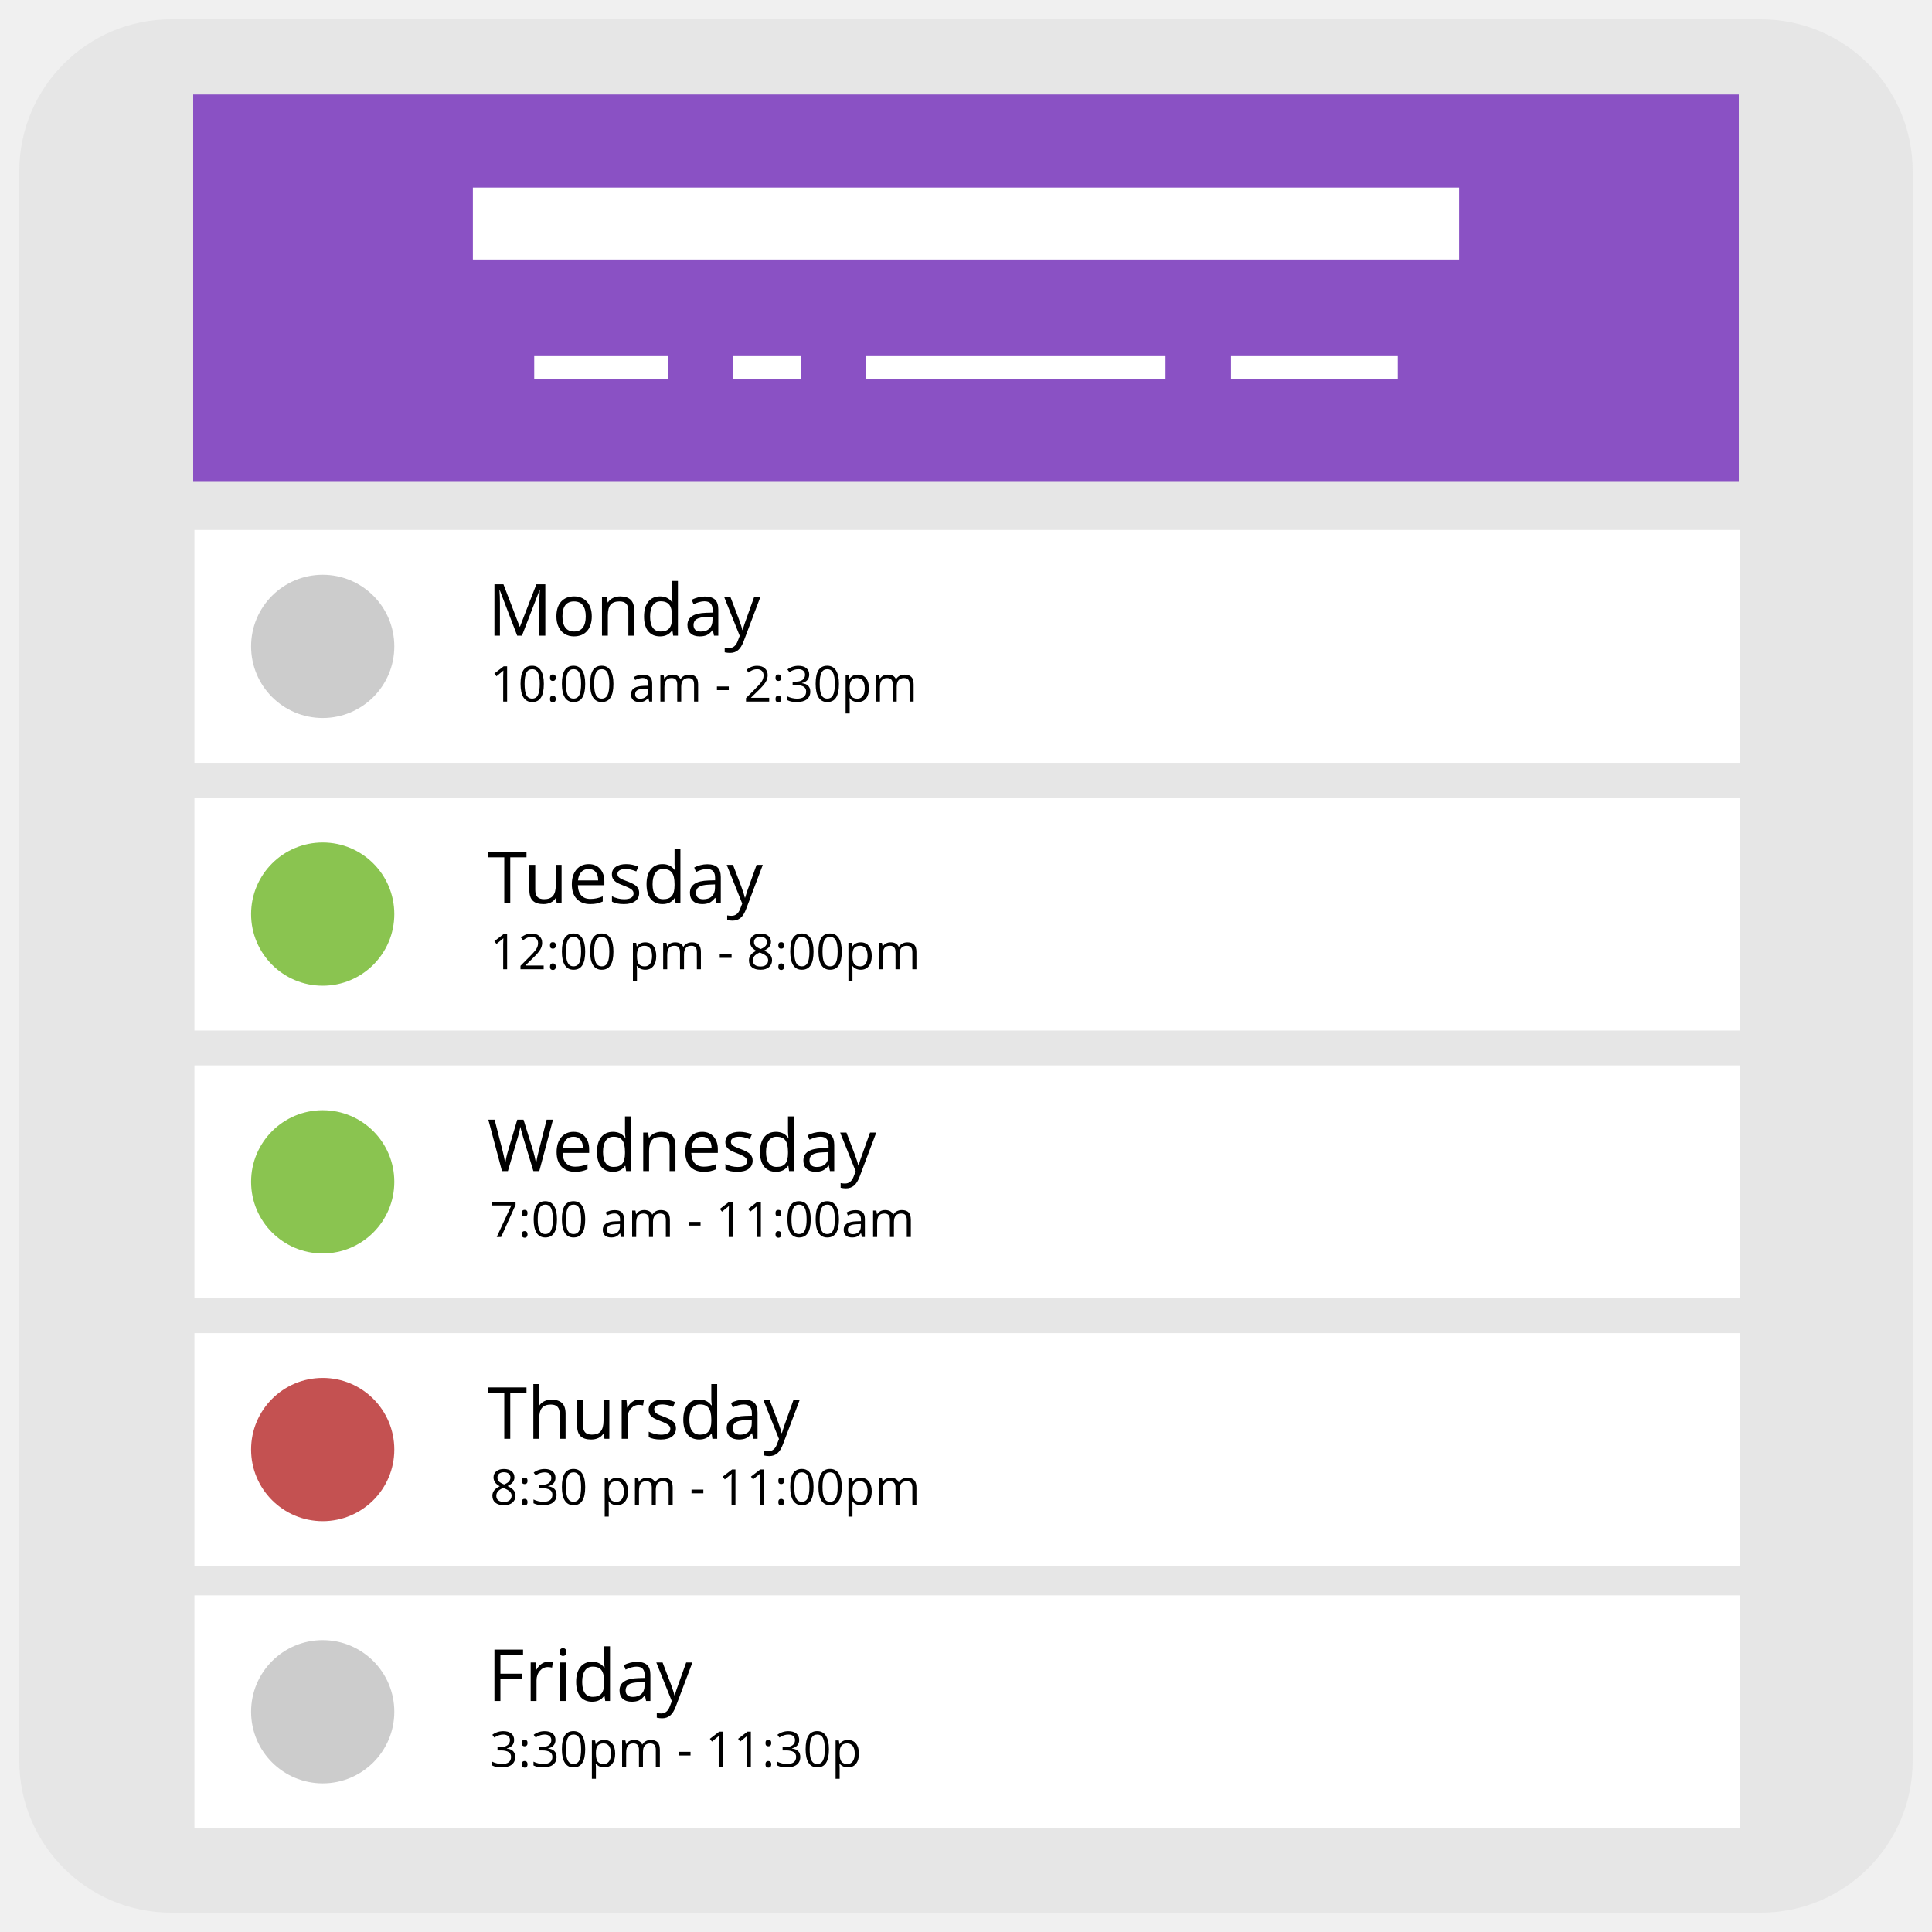
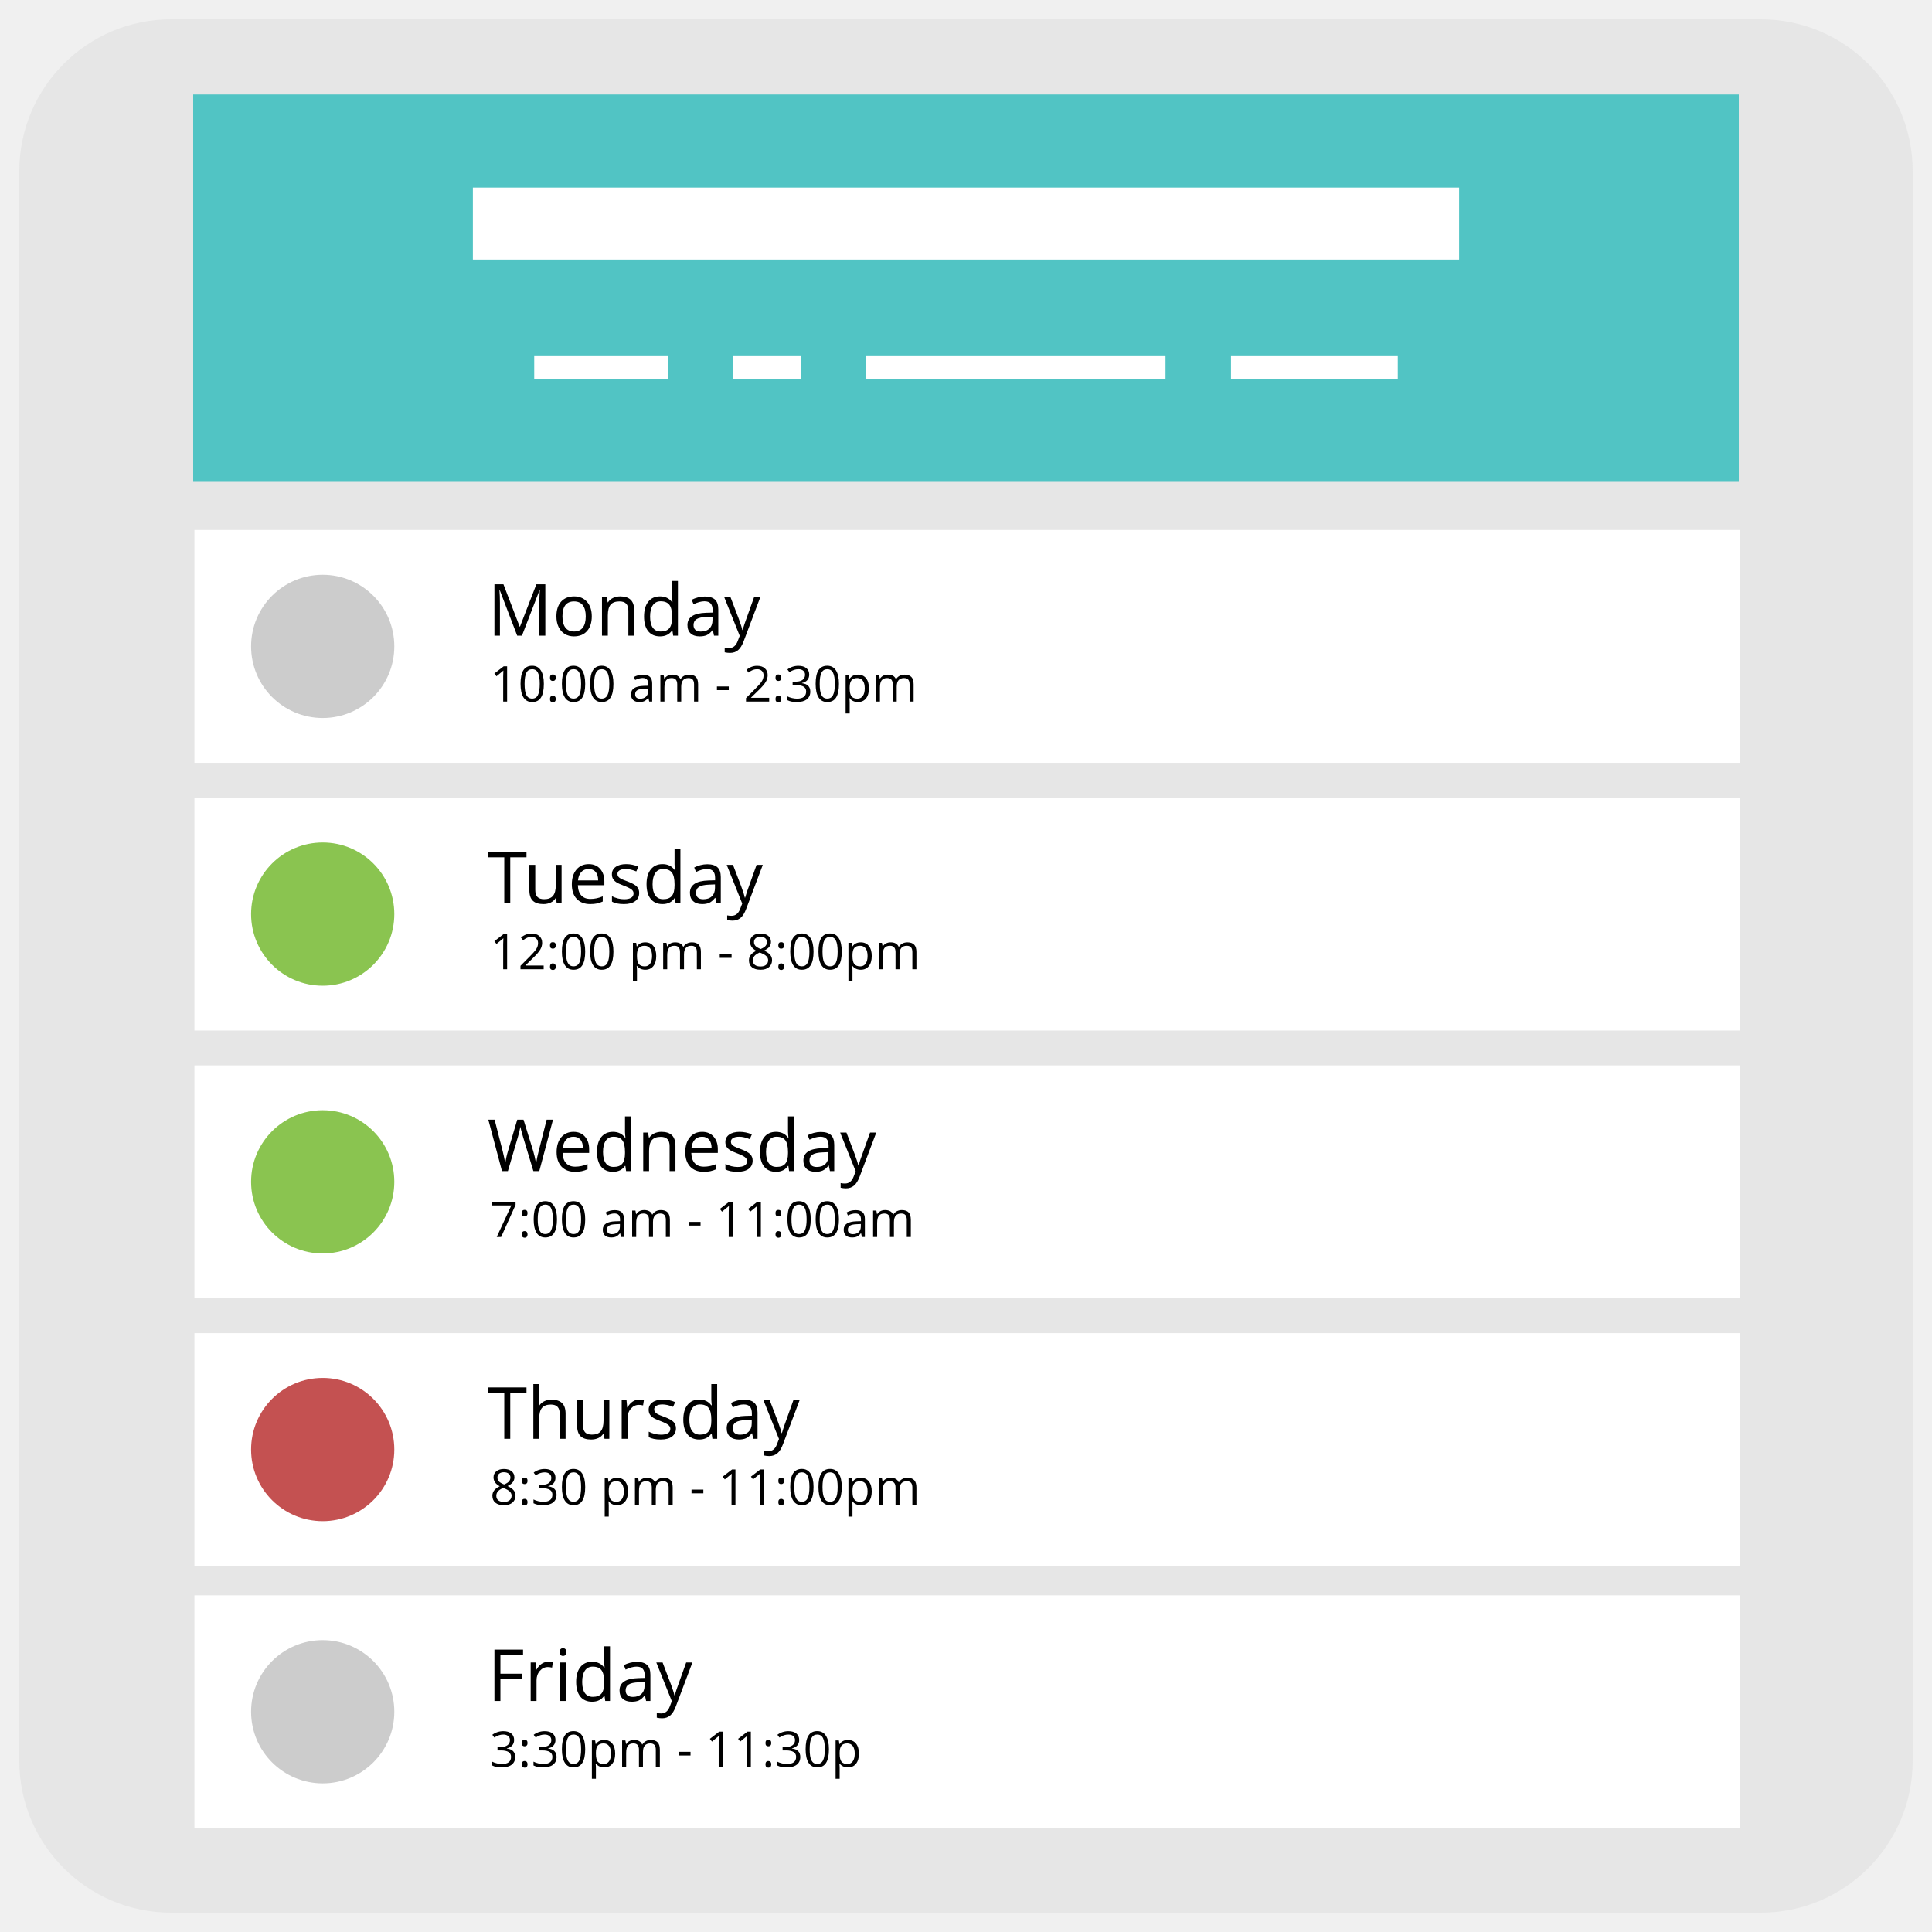
<svg xmlns="http://www.w3.org/2000/svg" width="141.111mm" height="141.111mm" viewBox="0 0 500 500" id="svg2" version="1.1">
  <defs id="defs4">
    <mask maskUnits="userSpaceOnUse" id="mask6198">
      <rect ry="0" rx="0" y="67.463" x="116.168" height="76.772" width="76.772" id="rect6200" style="opacity:1;fill:#b3b3b3;fill-opacity:1;stroke:none;stroke-width:3;stroke-linecap:round;stroke-linejoin:miter;stroke-miterlimit:4;stroke-dasharray:none;stroke-opacity:1" />
    </mask>
  </defs>
  <g id="layer1" transform="translate(-94.28515,-143.791)">
    <rect style="opacity:1;fill:#e6e6e6;fill-opacity:1;stroke:none;stroke-width:0.952;stroke-linecap:round;stroke-linejoin:miter;stroke-miterlimit:4;stroke-dasharray:none;stroke-opacity:1" id="rect9502" width="490" height="490" x="99.285" y="148.791" rx="39.286" ry="39.286" />
-     <path style="opacity:1;fill:#8a51c4;fill-opacity:1;stroke:none;stroke-width:3;stroke-linecap:round;stroke-linejoin:miter;stroke-miterlimit:4;stroke-dasharray:none;stroke-opacity:1" d="m 144.285,168.236 400,0 0,100.253 -400,0 z" id="rect6184" />
+     <path style="opacity:1;fill:#51c4c4;fill-opacity:1;stroke:none;stroke-width:3;stroke-linecap:round;stroke-linejoin:miter;stroke-miterlimit:4;stroke-dasharray:none;stroke-opacity:1" d="m 144.285,168.236 400,0 0,100.253 -400,0 z" id="rect6184" />
    <path style="font-style:normal;font-variant:normal;font-weight:normal;font-stretch:normal;font-size:medium;line-height:125%;font-family:'BLOKK Neue';-inkscape-font-specification:'BLOKK Neue';letter-spacing:0px;word-spacing:0px;fill:#ffffff;fill-opacity:1;stroke:none;stroke-width:1px;stroke-linecap:butt;stroke-linejoin:miter;stroke-opacity:1" id="path7452" d="m 216.665,210.965 0,-18.637 255.24,0 0,18.637 -255.24,0 z" />
    <g style="font-style:normal;font-variant:normal;font-weight:normal;font-stretch:normal;font-size:6.57px;line-height:125%;font-family:'BLOKK Neue';-inkscape-font-specification:'BLOKK Neue';letter-spacing:0px;word-spacing:0px;fill:#ffffff;fill-opacity:1;stroke:none;stroke-width:1px;stroke-linecap:butt;stroke-linejoin:miter;stroke-opacity:1" id="text6212" transform="matrix(1.853153,0,0,1.85315,-113.3697,-207.8793)">
      <path style="fill:#ffffff;fill-opacity:1" d="m 186.66,239.505 0,3.183 4.63,0 0.144,0 4.63,0 4.629,0 4.629,0 0,-3.183 -4.629,0 -4.629,0 -4.63,0 -0.144,0 -4.63,0 z m 27.807,0 0,3.183 4.774,0 4.629,0 0,-3.183 -4.629,0 -4.774,0 z m 18.548,0 0,3.183 4.774,0 4.629,0 4.629,0 4.629,0 4.63,0 4.629,0 4.629,0 4.629,0 4.63,0 0,-3.183 -4.63,0 -4.629,0 -4.629,0 -4.629,0 -4.63,0 -4.629,0 -4.629,0 -4.629,0 -4.774,0 z m 50.954,0 0,3.183 4.774,0 4.629,0 4.629,0 4.629,0 4.63,0 0,-3.183 -4.63,0 -4.629,0 -4.629,0 -4.629,0 -4.774,0 z" id="path7410" />
    </g>
    <path style="opacity:1;fill:#ffffff;fill-opacity:1;stroke:none;stroke-width:3;stroke-linecap:round;stroke-linejoin:miter;stroke-miterlimit:4;stroke-dasharray:none;stroke-opacity:1" d="m 144.607,280.948 400,0 0,60.253 -400,0 z" id="rect6184-6" />
    <path style="opacity:1;fill:#cccccc;fill-opacity:1;stroke:none;stroke-width:3;stroke-linecap:round;stroke-linejoin:miter;stroke-miterlimit:4;stroke-dasharray:none;stroke-opacity:1" d="m 196.332,311.074 a 18.532,18.532 0 0 1 -18.532,18.532 18.532,18.532 0 0 1 -18.532,-18.532 18.532,18.532 0 0 1 18.532,-18.532 18.532,18.532 0 0 1 18.532,18.532 z" id="path6206" />
    <g id="g8499" transform="translate(0,5.884868)">
      <text id="text8491" y="302.413" x="220.413" style="font-style:normal;font-weight:normal;font-size:18.629px;line-height:125%;font-family:sans-serif;letter-spacing:0px;word-spacing:0px;fill:#000000;fill-opacity:1;stroke:none;stroke-width:1px;stroke-linecap:butt;stroke-linejoin:miter;stroke-opacity:1" xml:space="preserve">
        <tspan y="302.413" x="220.413" id="tspan8493" style="font-style:normal;font-variant:normal;font-weight:normal;font-stretch:normal;font-family:'Open Sans';-inkscape-font-specification:'Open Sans'">Monday</tspan>
      </text>
      <text xml:space="preserve" style="font-style:normal;font-weight:normal;font-size:12.775px;line-height:125%;font-family:sans-serif;letter-spacing:0px;word-spacing:0px;fill:#000000;fill-opacity:1;stroke:none;stroke-width:1px;stroke-linecap:butt;stroke-linejoin:miter;stroke-opacity:1" x="221.056" y="319.463" id="text8495">
        <tspan id="tspan8497" x="221.056" y="319.463" style="font-style:normal;font-variant:normal;font-weight:normal;font-stretch:normal;font-family:'Open Sans';-inkscape-font-specification:'Open Sans'">10:00 am - 2:30pm</tspan>
      </text>
    </g>
    <path id="path8763" d="m 144.607,350.233 400,0 0,60.253 -400,0 z" style="opacity:1;fill:#ffffff;fill-opacity:1;stroke:none;stroke-width:3;stroke-linecap:round;stroke-linejoin:miter;stroke-miterlimit:4;stroke-dasharray:none;stroke-opacity:1" />
    <path id="path8765" d="m 196.332,380.36 a 18.532,18.532 0 0 1 -18.532,18.532 18.532,18.532 0 0 1 -18.532,-18.532 18.532,18.532 0 0 1 18.532,-18.532 18.532,18.532 0 0 1 18.532,18.532 z" style="opacity:1;fill:#8ac450;fill-opacity:1;stroke:none;stroke-width:3;stroke-linecap:round;stroke-linejoin:miter;stroke-miterlimit:4;stroke-dasharray:none;stroke-opacity:1" />
    <g transform="translate(0,75.17058)" id="g8767">
      <text xml:space="preserve" style="font-style:normal;font-weight:normal;font-size:18.629px;line-height:125%;font-family:sans-serif;letter-spacing:0px;word-spacing:0px;fill:#000000;fill-opacity:1;stroke:none;stroke-width:1px;stroke-linecap:butt;stroke-linejoin:miter;stroke-opacity:1" x="220.413" y="302.413" id="text8769">
        <tspan style="font-style:normal;font-variant:normal;font-weight:normal;font-stretch:normal;font-family:'Open Sans';-inkscape-font-specification:'Open Sans'" id="tspan8771" x="220.413" y="302.413">Tuesday</tspan>
      </text>
      <text id="text8773" y="319.463" x="221.056" style="font-style:normal;font-weight:normal;font-size:12.775px;line-height:125%;font-family:sans-serif;letter-spacing:0px;word-spacing:0px;fill:#000000;fill-opacity:1;stroke:none;stroke-width:1px;stroke-linecap:butt;stroke-linejoin:miter;stroke-opacity:1" xml:space="preserve">
        <tspan style="font-style:normal;font-variant:normal;font-weight:normal;font-stretch:normal;font-family:'Open Sans';-inkscape-font-specification:'Open Sans'" y="319.463" x="221.056" id="tspan8775">12:00 pm - 8:00pm</tspan>
      </text>
    </g>
    <path id="path8777" d="m 144.607,419.519 400,0 0,60.253 -400,0 z" style="opacity:1;fill:#ffffff;fill-opacity:1;stroke:none;stroke-width:3;stroke-linecap:round;stroke-linejoin:miter;stroke-miterlimit:4;stroke-dasharray:none;stroke-opacity:1" />
    <path id="path8779" d="m 196.332,449.646 a 18.532,18.532 0 0 1 -18.532,18.532 18.532,18.532 0 0 1 -18.532,-18.532 18.532,18.532 0 0 1 18.532,-18.532 18.532,18.532 0 0 1 18.532,18.532 z" style="opacity:1;fill:#8ac450;fill-opacity:1;stroke:none;stroke-width:3;stroke-linecap:round;stroke-linejoin:miter;stroke-miterlimit:4;stroke-dasharray:none;stroke-opacity:1" />
    <g transform="translate(0,144.4563)" id="g8781">
      <text xml:space="preserve" style="font-style:normal;font-weight:normal;font-size:18.629px;line-height:125%;font-family:sans-serif;letter-spacing:0px;word-spacing:0px;fill:#000000;fill-opacity:1;stroke:none;stroke-width:1px;stroke-linecap:butt;stroke-linejoin:miter;stroke-opacity:1" x="220.413" y="302.413" id="text8783">
        <tspan style="font-style:normal;font-variant:normal;font-weight:normal;font-stretch:normal;font-family:'Open Sans';-inkscape-font-specification:'Open Sans'" id="tspan8785" x="220.413" y="302.413">Wednesday</tspan>
      </text>
      <text id="text8787" y="319.463" x="221.056" style="font-style:normal;font-weight:normal;font-size:12.775px;line-height:125%;font-family:sans-serif;letter-spacing:0px;word-spacing:0px;fill:#000000;fill-opacity:1;stroke:none;stroke-width:1px;stroke-linecap:butt;stroke-linejoin:miter;stroke-opacity:1" xml:space="preserve">
        <tspan style="font-style:normal;font-variant:normal;font-weight:normal;font-stretch:normal;font-family:'Open Sans';-inkscape-font-specification:'Open Sans'" y="319.463" x="221.056" id="tspan8789">7:00 am - 11:00am</tspan>
      </text>
    </g>
    <path style="opacity:1;fill:#ffffff;fill-opacity:1;stroke:none;stroke-width:3;stroke-linecap:round;stroke-linejoin:miter;stroke-miterlimit:4;stroke-dasharray:none;stroke-opacity:1" d="m 144.607,488.805 400,0 0,60.253 -400,0 z" id="path8791" />
    <path style="opacity:1;fill:#c45151;fill-opacity:1;stroke:none;stroke-width:3;stroke-linecap:round;stroke-linejoin:miter;stroke-miterlimit:4;stroke-dasharray:none;stroke-opacity:1" d="m 196.332,518.931 a 18.532,18.532 0 0 1 -18.532,18.532 18.532,18.532 0 0 1 -18.532,-18.532 18.532,18.532 0 0 1 18.532,-18.532 18.532,18.532 0 0 1 18.532,18.532 z" id="path8793" />
    <g id="g8795" transform="translate(0,213.742)">
      <text id="text8797" y="302.413" x="220.413" style="font-style:normal;font-weight:normal;font-size:18.629px;line-height:125%;font-family:sans-serif;letter-spacing:0px;word-spacing:0px;fill:#000000;fill-opacity:1;stroke:none;stroke-width:1px;stroke-linecap:butt;stroke-linejoin:miter;stroke-opacity:1" xml:space="preserve">
        <tspan y="302.413" x="220.413" id="tspan8799" style="font-style:normal;font-variant:normal;font-weight:normal;font-stretch:normal;font-family:'Open Sans';-inkscape-font-specification:'Open Sans'">Thursday</tspan>
      </text>
      <text xml:space="preserve" style="font-style:normal;font-weight:normal;font-size:12.775px;line-height:125%;font-family:sans-serif;letter-spacing:0px;word-spacing:0px;fill:#000000;fill-opacity:1;stroke:none;stroke-width:1px;stroke-linecap:butt;stroke-linejoin:miter;stroke-opacity:1" x="221.056" y="319.463" id="text8801">
        <tspan id="tspan8803" x="221.056" y="319.463" style="font-style:normal;font-variant:normal;font-weight:normal;font-stretch:normal;font-family:'Open Sans';-inkscape-font-specification:'Open Sans'">8:30 pm - 11:00pm</tspan>
      </text>
    </g>
    <path style="opacity:1;fill:#ffffff;fill-opacity:1;stroke:none;stroke-width:3;stroke-linecap:round;stroke-linejoin:miter;stroke-miterlimit:4;stroke-dasharray:none;stroke-opacity:1" d="m 144.607,556.662 400,0 0,60.253 -400,0 z" id="path8805" />
    <path style="opacity:1;fill:#cccccc;fill-opacity:1;stroke:none;stroke-width:3;stroke-linecap:round;stroke-linejoin:miter;stroke-miterlimit:4;stroke-dasharray:none;stroke-opacity:1" d="m 196.332,586.789 a 18.532,18.532 0 0 1 -18.532,18.532 18.532,18.532 0 0 1 -18.532,-18.532 18.532,18.532 0 0 1 18.532,-18.532 18.532,18.532 0 0 1 18.532,18.532 z" id="path8807" />
    <g id="g8809" transform="translate(0,281.5992)">
      <text id="text8811" y="302.413" x="220.413" style="font-style:normal;font-weight:normal;font-size:18.629px;line-height:125%;font-family:sans-serif;letter-spacing:0px;word-spacing:0px;fill:#000000;fill-opacity:1;stroke:none;stroke-width:1px;stroke-linecap:butt;stroke-linejoin:miter;stroke-opacity:1" xml:space="preserve">
        <tspan y="302.413" x="220.413" id="tspan8813" style="font-style:normal;font-variant:normal;font-weight:normal;font-stretch:normal;font-family:'Open Sans';-inkscape-font-specification:'Open Sans'">Friday</tspan>
      </text>
      <text xml:space="preserve" style="font-style:normal;font-weight:normal;font-size:12.775px;line-height:125%;font-family:sans-serif;letter-spacing:0px;word-spacing:0px;fill:#000000;fill-opacity:1;stroke:none;stroke-width:1px;stroke-linecap:butt;stroke-linejoin:miter;stroke-opacity:1" x="221.056" y="319.463" id="text8815">
        <tspan id="tspan8817" x="221.056" y="319.463" style="font-style:normal;font-variant:normal;font-weight:normal;font-stretch:normal;font-family:'Open Sans';-inkscape-font-specification:'Open Sans'">3:30pm - 11:30p</tspan>
      </text>
    </g>
  </g>
</svg>
